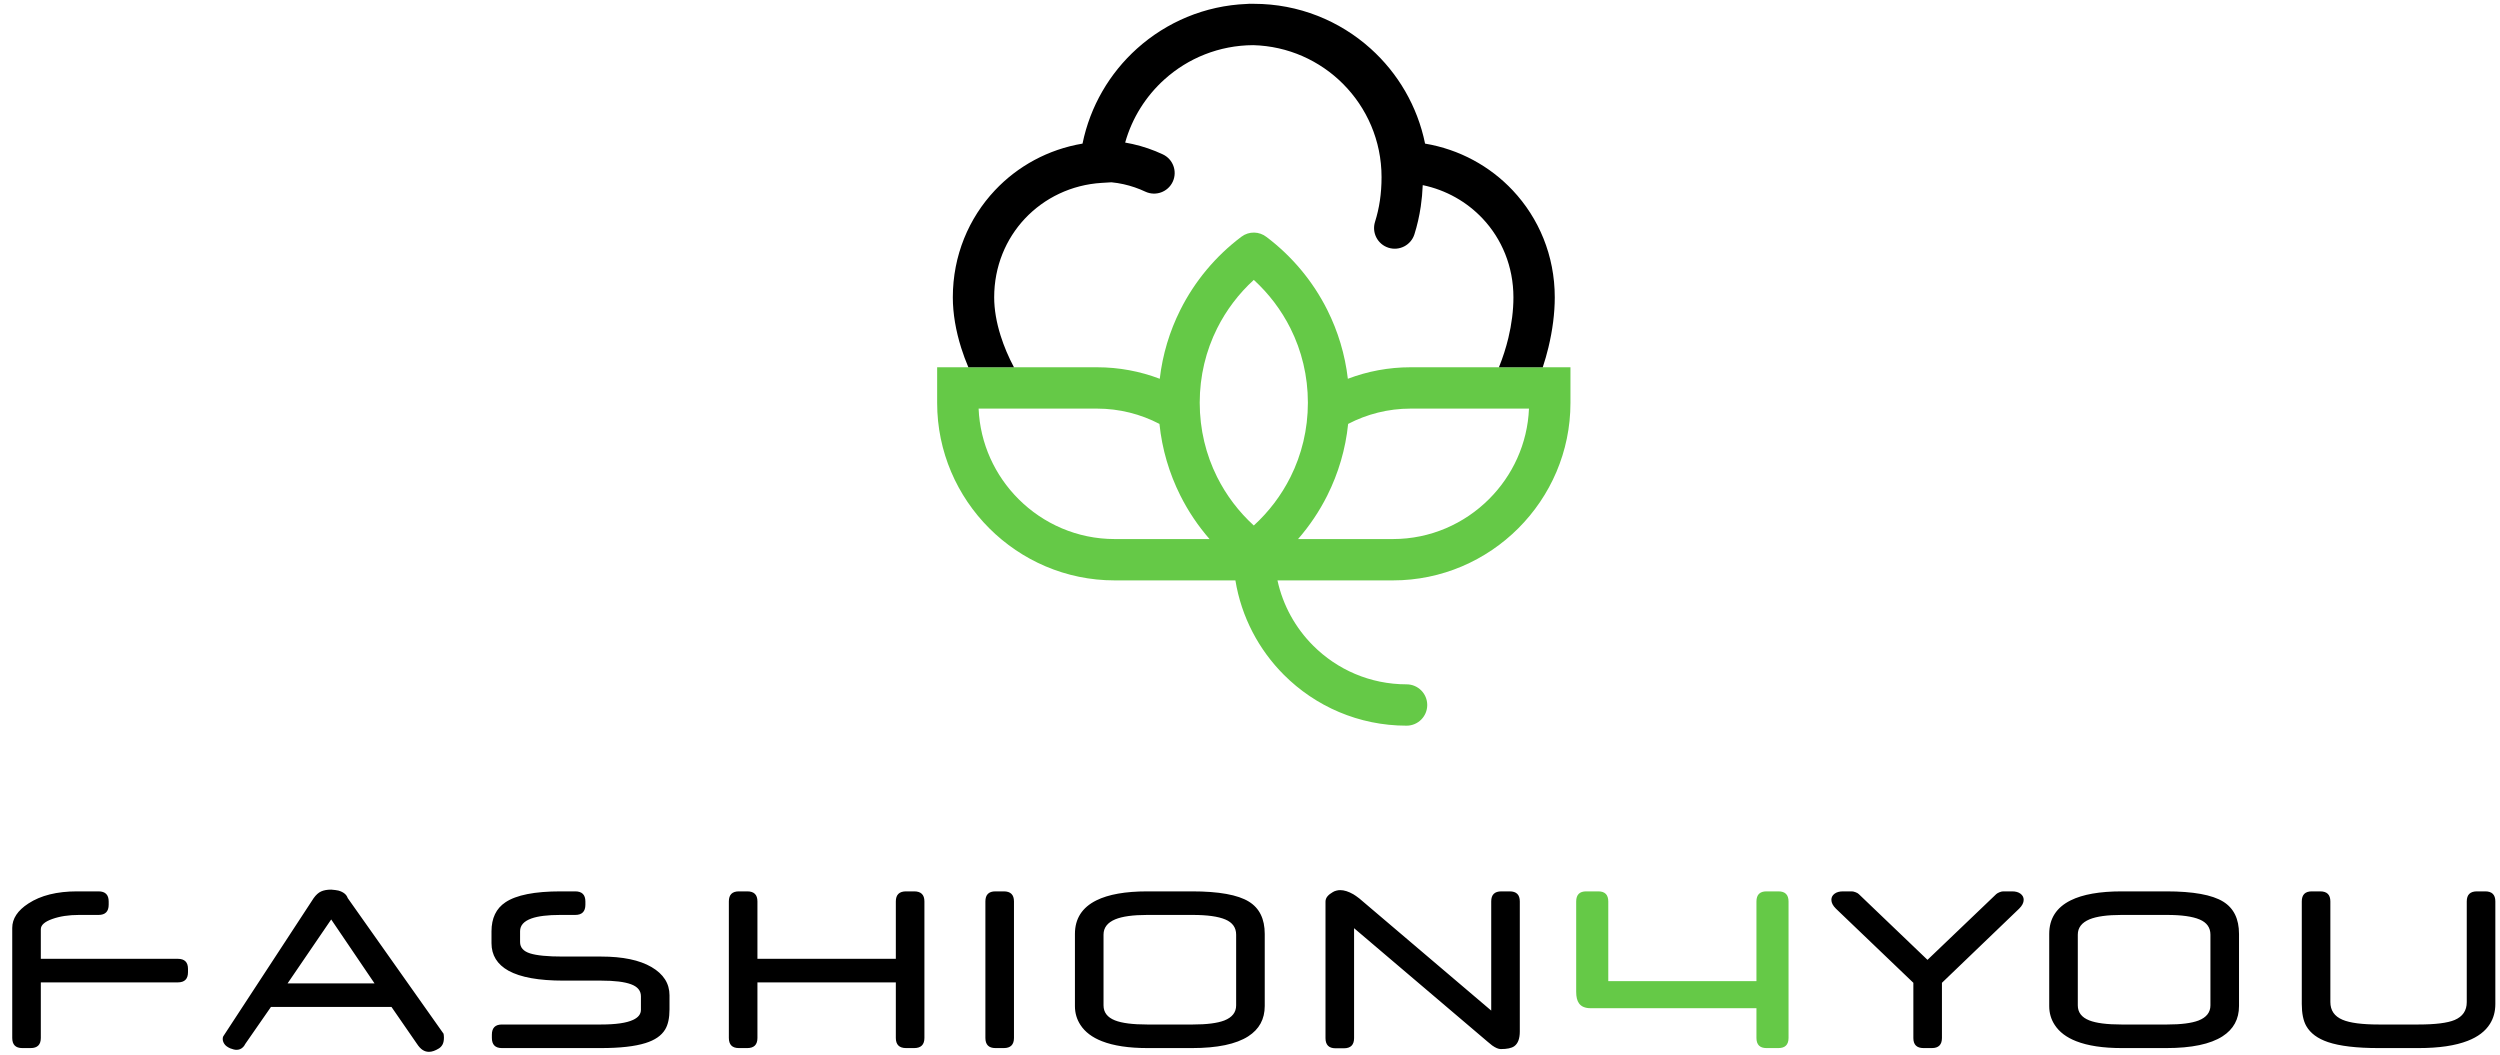
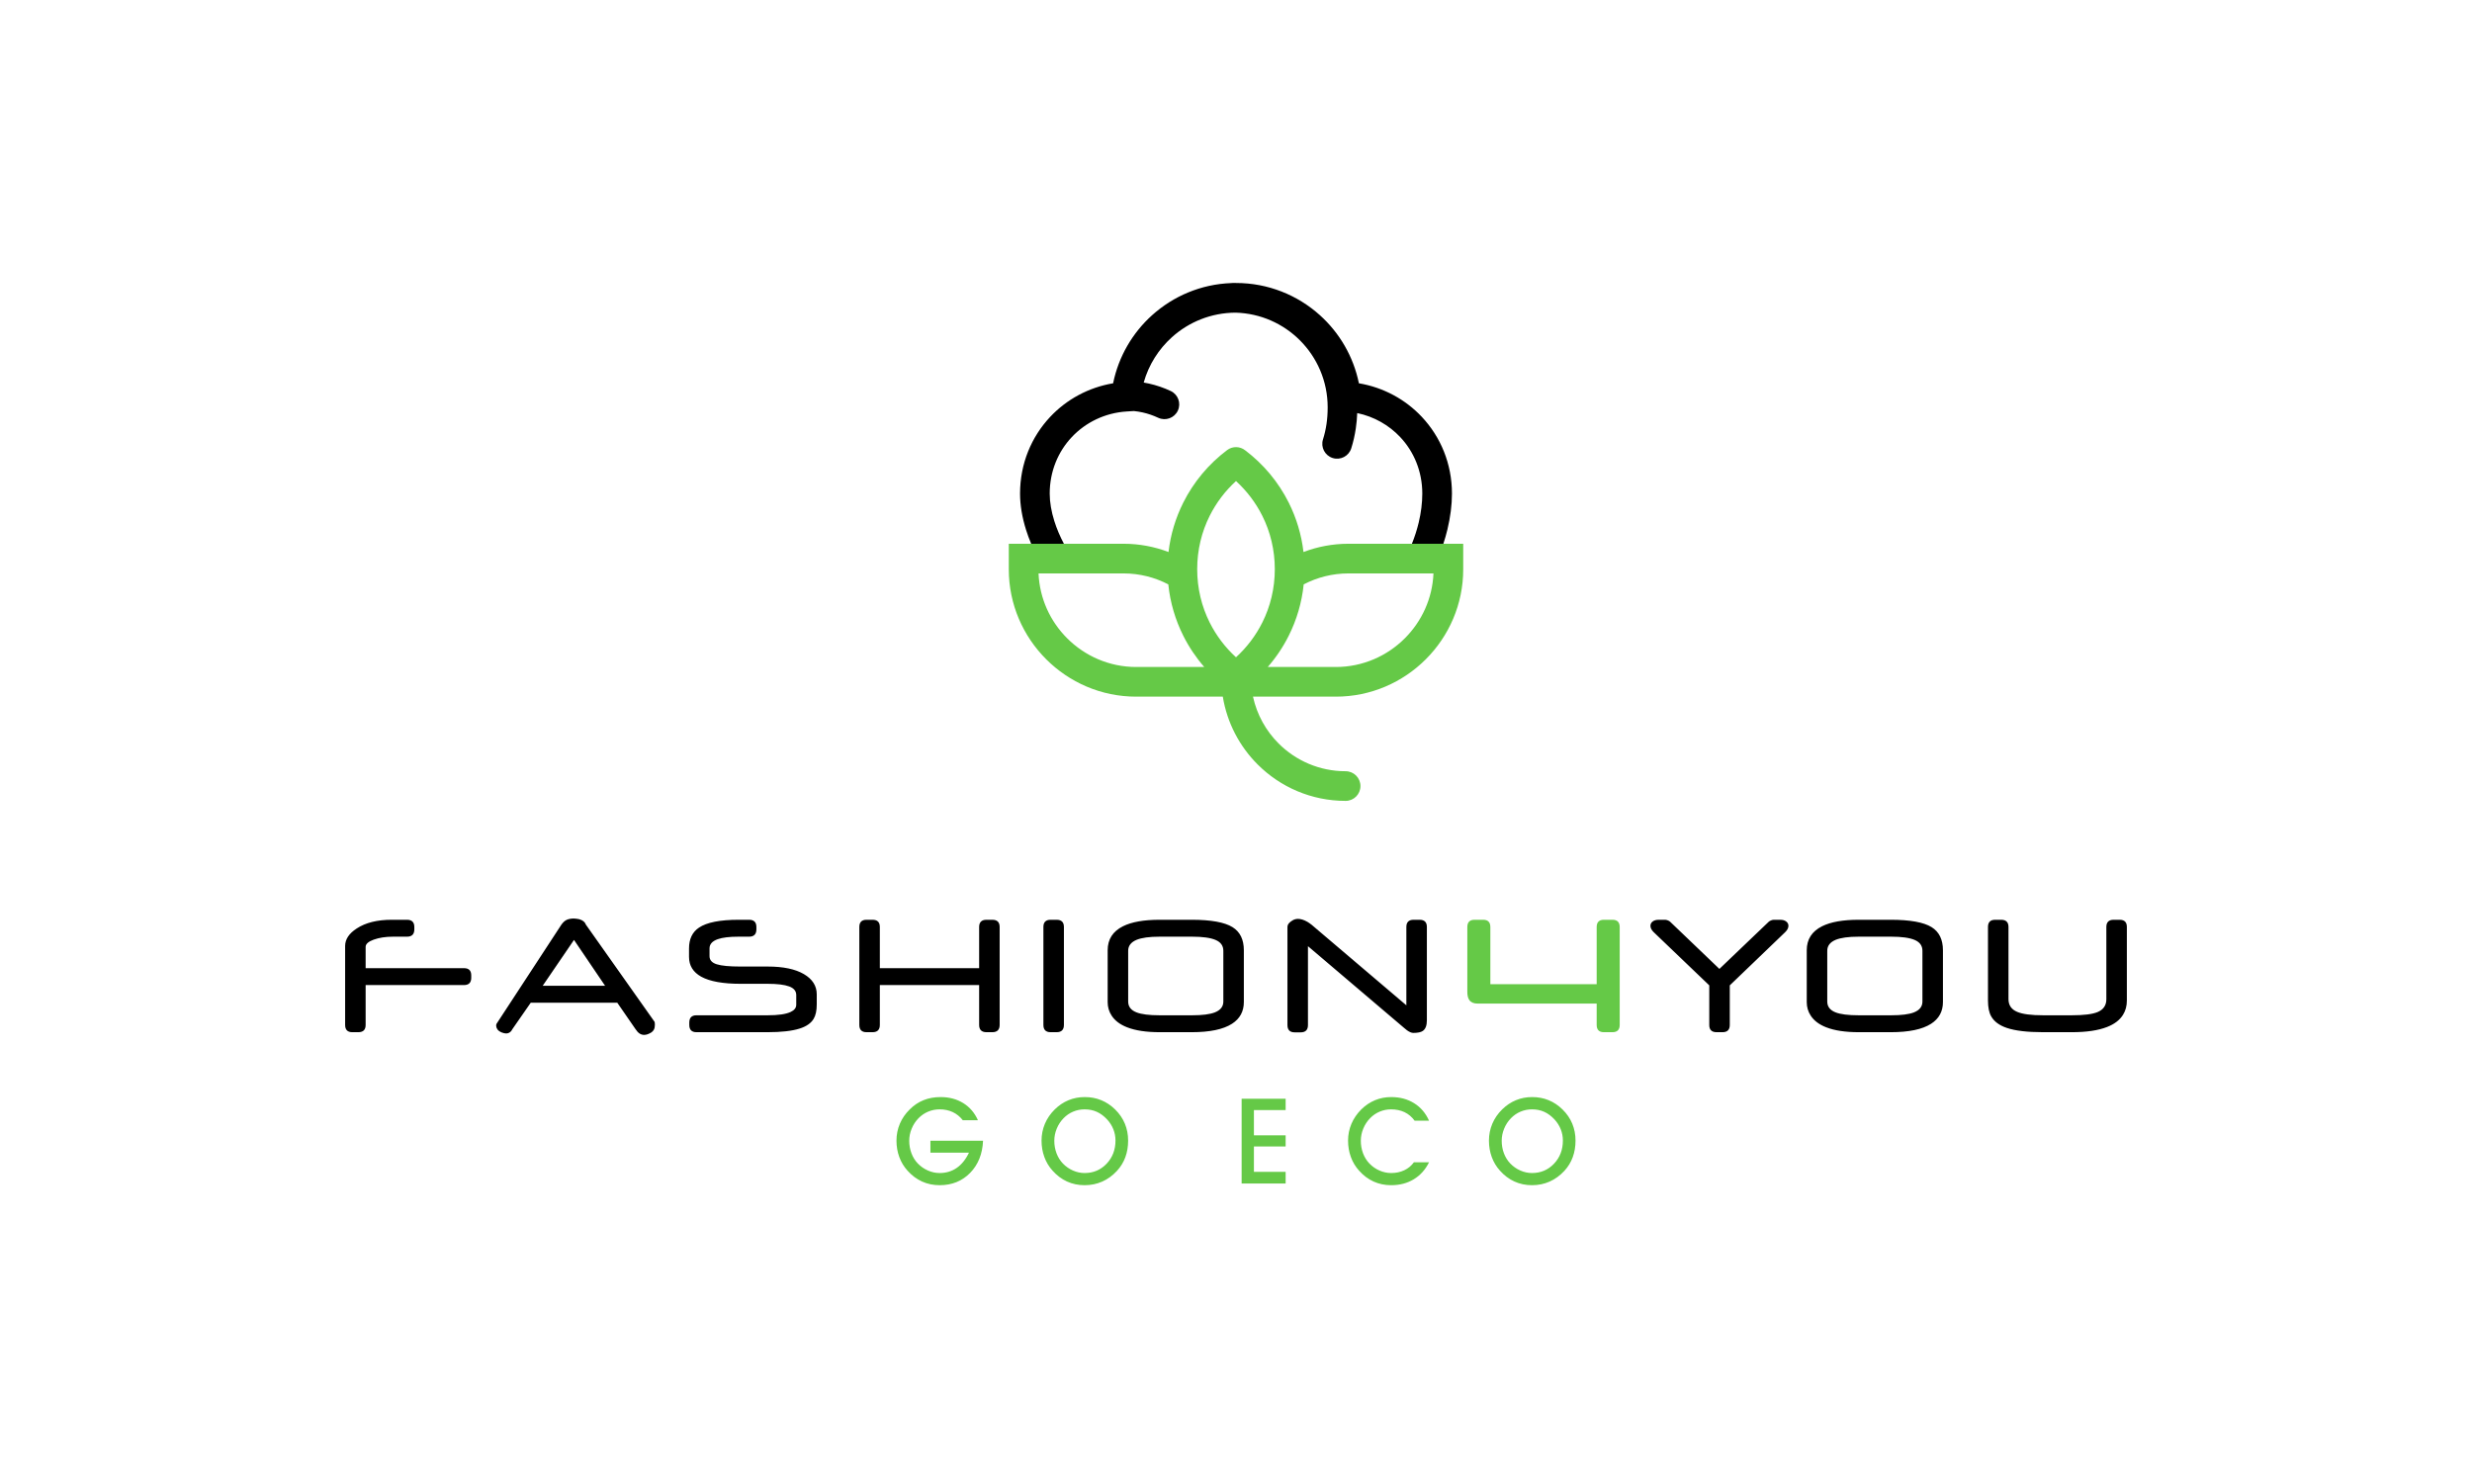
- <svg xmlns="http://www.w3.org/2000/svg" width="192" height="81" viewBox="0 0 192 81" fill="none">
-   <path d="M94.879 44.574H94.704H85.603C81.853 44.574 78.445 43.041 75.975 40.571C73.506 38.102 71.973 34.693 71.973 30.944V28.206H84.249C85.944 28.206 87.569 28.519 89.069 29.09C89.286 27.218 89.83 25.438 90.644 23.811C91.756 21.587 93.372 19.659 95.343 18.179C95.929 17.739 96.721 17.768 97.27 18.202C99.227 19.679 100.833 21.598 101.94 23.811C102.753 25.438 103.298 27.218 103.515 29.09C105.015 28.519 106.639 28.206 108.334 28.206H120.611V30.944C120.611 34.693 119.078 38.102 116.608 40.571C114.139 43.041 110.731 44.574 106.981 44.574H98.11C98.53 46.507 99.501 48.236 100.851 49.585C102.686 51.421 105.223 52.557 108.025 52.557C108.901 52.557 109.612 53.267 109.612 54.144C109.612 55.021 108.901 55.732 108.025 55.732C104.346 55.732 101.016 54.241 98.606 51.83C96.678 49.902 95.338 47.386 94.879 44.574V44.574ZM89.046 32.556C87.607 31.806 85.975 31.381 84.249 31.381H75.157C75.27 34.082 76.421 36.527 78.22 38.326C80.116 40.222 82.729 41.399 85.603 41.399H92.893C92.009 40.385 91.251 39.259 90.644 38.044C89.8 36.356 89.246 34.505 89.046 32.556ZM99.691 41.399H106.981C109.854 41.399 112.468 40.222 114.363 38.326C116.162 36.527 117.314 34.082 117.426 31.381H108.334C106.608 31.381 104.977 31.806 103.537 32.556C103.338 34.505 102.783 36.356 101.94 38.044C101.332 39.259 100.574 40.385 99.691 41.399V41.399ZM99.112 25.225C98.406 23.813 97.446 22.55 96.292 21.496C95.137 22.55 94.177 23.813 93.472 25.225C92.618 26.931 92.138 28.868 92.138 30.927C92.138 32.987 92.618 34.924 93.471 36.63C94.177 38.042 95.137 39.305 96.292 40.359C97.446 39.305 98.406 38.042 99.112 36.63C99.965 34.923 100.446 32.987 100.446 30.927C100.446 28.868 99.965 26.931 99.112 25.225Z" fill="#65C947" />
-   <path d="M14.438 74.664C14.438 75.187 14.178 75.447 13.658 75.447H3.135V79.715C3.135 80.232 2.875 80.492 2.355 80.492H1.71C1.196 80.492 0.94 80.232 0.94 79.712V71.265C0.94 70.55 1.354 69.924 2.182 69.388C3.125 68.769 4.374 68.457 5.92 68.457H7.567C8.087 68.457 8.347 68.717 8.347 69.234V69.481C8.347 70.004 8.087 70.267 7.567 70.267H6.071C5.272 70.267 4.585 70.373 4.005 70.582C3.424 70.79 3.135 71.05 3.135 71.362V73.637H13.658C14.178 73.637 14.438 73.894 14.438 74.41V74.664V74.664ZM34.066 79.391C34.072 79.42 34.078 79.468 34.085 79.532C34.091 79.596 34.094 79.644 34.094 79.683C34.094 79.904 34.059 80.078 33.992 80.209C33.924 80.338 33.831 80.44 33.712 80.517C33.43 80.691 33.177 80.781 32.946 80.781C32.769 80.781 32.608 80.733 32.458 80.636C32.31 80.54 32.163 80.383 32.018 80.161L30.067 77.334H20.808L18.841 80.168C18.777 80.29 18.719 80.376 18.661 80.424C18.527 80.559 18.36 80.627 18.164 80.627C18.036 80.627 17.875 80.588 17.686 80.514C17.468 80.418 17.317 80.306 17.233 80.177C17.147 80.049 17.105 79.921 17.105 79.795C17.105 79.75 17.108 79.715 17.115 79.683C17.121 79.651 17.131 79.622 17.143 79.596L24.091 68.974C24.268 68.727 24.457 68.557 24.659 68.464C24.865 68.371 25.122 68.323 25.436 68.323C25.68 68.342 25.866 68.368 25.991 68.396C26.373 68.505 26.611 68.695 26.704 68.971L34.066 79.391V79.391ZM28.764 75.524L25.436 70.614L22.086 75.524H28.764ZM51.418 77.517C51.418 78.181 51.306 78.698 51.081 79.067C50.799 79.535 50.298 79.882 49.576 80.107C48.761 80.363 47.618 80.492 46.149 80.492H38.546C38.033 80.492 37.776 80.232 37.776 79.709V79.465C37.776 78.942 38.033 78.682 38.546 78.682H46.149C47.298 78.682 48.119 78.563 48.623 78.326C49.024 78.139 49.223 77.883 49.223 77.552V76.516C49.223 76.086 48.97 75.778 48.462 75.591C47.956 75.405 47.192 75.312 46.178 75.312H43.273C41.38 75.312 39.974 75.059 39.053 74.552C38.184 74.067 37.747 73.361 37.747 72.433V71.532C37.747 70.518 38.103 69.77 38.819 69.295C39.653 68.737 41.065 68.457 43.058 68.457H44.178C44.698 68.457 44.958 68.717 44.958 69.234V69.481C44.958 70.004 44.698 70.267 44.178 70.267H43.029C42.063 70.267 41.325 70.357 40.818 70.537C40.234 70.746 39.942 71.07 39.942 71.519V72.35C39.942 72.77 40.199 73.059 40.709 73.22C41.219 73.383 42.06 73.464 43.232 73.464H46.174C47.827 73.464 49.114 73.733 50.035 74.269C50.956 74.808 51.418 75.53 51.418 76.439V77.517ZM70.995 79.712C70.995 80.232 70.732 80.492 70.209 80.492H69.586C69.063 80.492 68.8 80.232 68.8 79.715V75.447H58.171V79.715C58.171 80.232 57.911 80.492 57.391 80.492H56.746C56.233 80.492 55.976 80.232 55.976 79.712V69.228C55.976 68.714 56.233 68.457 56.746 68.457H57.391C57.911 68.457 58.171 68.714 58.171 69.228V73.637H68.8V69.228C68.8 68.714 69.063 68.457 69.586 68.457H70.209C70.732 68.457 70.995 68.714 70.995 69.228V79.712ZM77.873 79.712C77.873 80.232 77.613 80.492 77.093 80.492H76.448C75.934 80.492 75.678 80.232 75.678 79.712V69.228C75.678 68.714 75.934 68.457 76.448 68.457H77.093C77.613 68.457 77.873 68.714 77.873 69.228V79.712ZM97.132 77.263C97.132 78.271 96.708 79.048 95.864 79.59C94.93 80.19 93.492 80.492 91.548 80.492H88.13C86.689 80.492 85.521 80.315 84.632 79.966C83.881 79.673 83.329 79.256 82.979 78.717C82.697 78.287 82.555 77.802 82.555 77.273V71.724C82.555 70.553 83.104 69.696 84.199 69.15C85.126 68.688 86.432 68.457 88.12 68.457H91.548C93.611 68.457 95.068 68.721 95.918 69.247C96.727 69.747 97.132 70.572 97.132 71.724V77.263V77.263ZM94.936 77.212V71.782C94.936 71.24 94.66 70.851 94.109 70.617C93.557 70.383 92.719 70.267 91.599 70.267H88.107C87.016 70.267 86.198 70.38 85.652 70.604C85.052 70.855 84.751 71.246 84.751 71.782V77.212C84.751 77.748 85.043 78.133 85.627 78.364C86.159 78.576 86.987 78.682 88.107 78.682H91.605C92.687 78.682 93.492 78.579 94.025 78.374C94.632 78.136 94.936 77.748 94.936 77.212V77.212ZM116.721 79.215C116.721 79.773 116.577 80.152 116.288 80.354C116.082 80.498 115.739 80.569 115.264 80.569C115.081 80.569 114.86 80.476 114.597 80.29C114.513 80.229 114.401 80.135 114.256 80.01L103.993 71.285V79.728C103.993 80.248 103.733 80.508 103.214 80.508H102.569C102.055 80.508 101.798 80.248 101.798 79.728V69.677V69.244C101.798 69.096 101.85 68.961 101.949 68.839C102.049 68.721 102.187 68.611 102.363 68.512C102.443 68.46 102.536 68.425 102.636 68.4C102.735 68.374 102.835 68.361 102.928 68.361C103.23 68.361 103.563 68.467 103.936 68.679C104.054 68.749 104.208 68.855 104.395 69L114.526 77.613V69.224C114.526 68.711 114.786 68.457 115.306 68.457H115.941C116.461 68.457 116.721 68.714 116.721 69.228V79.215V79.215ZM155.072 69.783L149.141 75.479V79.715C149.141 80.232 148.885 80.492 148.368 80.492H147.729C147.206 80.492 146.946 80.235 146.946 79.725V75.479L140.997 69.783C140.766 69.555 140.65 69.33 140.65 69.106C140.65 68.916 140.73 68.762 140.891 68.64C141.051 68.518 141.269 68.457 141.545 68.457H142.222C142.296 68.457 142.393 68.48 142.505 68.522C142.617 68.563 142.701 68.611 142.758 68.669L148.031 73.717L153.31 68.669C153.362 68.621 153.442 68.573 153.557 68.525C153.67 68.48 153.766 68.457 153.846 68.457H154.533C154.802 68.457 155.018 68.518 155.178 68.64C155.338 68.762 155.419 68.916 155.419 69.106C155.419 69.33 155.303 69.555 155.072 69.783ZM171.956 77.263C171.956 78.271 171.533 79.048 170.689 79.59C169.755 80.19 168.317 80.492 166.372 80.492H162.954C161.513 80.492 160.345 80.315 159.456 79.966C158.705 79.673 158.153 79.256 157.804 78.717C157.521 78.287 157.38 77.802 157.38 77.273V71.724C157.38 70.553 157.929 69.696 159.023 69.15C159.951 68.688 161.257 68.457 162.945 68.457H166.372C168.436 68.457 169.893 68.721 170.743 69.247C171.552 69.747 171.956 70.572 171.956 71.724V77.263V77.263ZM169.761 77.212V71.782C169.761 71.24 169.485 70.851 168.933 70.617C168.381 70.383 167.544 70.267 166.424 70.267H162.932C161.841 70.267 161.022 70.38 160.477 70.604C159.877 70.855 159.575 71.246 159.575 71.782V77.212C159.575 77.748 159.867 78.133 160.451 78.364C160.984 78.576 161.812 78.682 162.932 78.682H166.43C167.511 78.682 168.317 78.579 168.85 78.374C169.456 78.136 169.761 77.748 169.761 77.212V77.212ZM191.642 77.103C191.642 77.684 191.504 78.194 191.228 78.634C190.878 79.195 190.307 79.632 189.517 79.937C188.571 80.306 187.316 80.492 185.756 80.492H182.672C180.987 80.492 179.691 80.338 178.789 80.033C177.993 79.763 177.438 79.353 177.124 78.8C176.893 78.396 176.777 77.828 176.777 77.103V69.228C176.777 68.714 177.034 68.457 177.547 68.457H178.192C178.712 68.457 178.972 68.714 178.972 69.228V76.955C178.972 77.6 179.283 78.053 179.903 78.316C180.474 78.56 181.405 78.682 182.695 78.682H185.724C187.034 78.682 187.964 78.566 188.516 78.335C189.136 78.072 189.447 77.616 189.447 76.965V69.228C189.447 68.714 189.707 68.457 190.23 68.457H190.868C191.385 68.457 191.642 68.714 191.642 69.228V77.103V77.103Z" fill="black" />
-   <path d="M137.36 79.712C137.36 80.232 137.1 80.492 136.583 80.492H135.662C135.152 80.492 134.895 80.232 134.895 79.712V77.43H122.161C121.741 77.43 121.442 77.305 121.266 77.055C121.121 76.856 121.051 76.561 121.051 76.172V69.237C121.051 68.717 121.308 68.457 121.818 68.457H122.749C123.259 68.457 123.516 68.717 123.516 69.237V75.351H134.895V69.237C134.895 68.717 135.152 68.457 135.662 68.457H136.583C137.1 68.457 137.36 68.717 137.36 69.237V79.712Z" fill="#65C947" />
-   <path d="M89.303 11.855C90.094 12.225 90.436 13.166 90.066 13.958C89.696 14.749 88.755 15.09 87.964 14.72C87.433 14.47 86.871 14.277 86.288 14.147C85.991 14.081 85.681 14.031 85.361 14L84.61 14.045C82.284 14.187 80.204 15.205 78.712 16.791C77.249 18.349 76.353 20.462 76.353 22.836C76.353 23.765 76.528 24.766 76.847 25.779C77.105 26.598 77.452 27.417 77.872 28.206H74.37C74.161 27.713 73.977 27.216 73.821 26.721C73.406 25.404 73.177 24.083 73.177 22.836C73.177 19.624 74.403 16.751 76.406 14.621C78.156 12.759 80.501 11.472 83.138 11.029C83.724 8.156 85.223 5.618 87.319 3.734C89.575 1.706 92.52 0.43 95.757 0.303C95.826 0.294 95.897 0.289 95.969 0.289C96.071 0.289 96.173 0.29 96.275 0.293L96.292 0.293C99.739 0.293 102.885 1.594 105.265 3.734C107.36 5.618 108.86 8.155 109.445 11.029C112.083 11.472 114.427 12.759 116.178 14.621C118.18 16.751 119.406 19.624 119.406 22.836C119.406 24.05 119.238 25.358 118.92 26.679C118.797 27.189 118.652 27.7 118.484 28.206H115.118C115.418 27.466 115.662 26.705 115.844 25.947C116.097 24.896 116.231 23.837 116.231 22.836C116.231 20.462 115.335 18.348 113.871 16.791C112.662 15.506 111.066 14.593 109.266 14.218C109.244 14.778 109.193 15.324 109.115 15.855C109.004 16.61 108.84 17.322 108.628 17.992C108.364 18.827 107.473 19.291 106.637 19.027C105.802 18.764 105.338 17.872 105.602 17.037C105.766 16.517 105.893 15.97 105.977 15.396C106.06 14.836 106.103 14.237 106.103 13.598C106.103 10.8 104.969 8.266 103.135 6.432C101.362 4.659 98.934 3.54 96.245 3.468C93.627 3.48 91.243 4.469 89.44 6.09C88.011 7.374 86.945 9.051 86.413 10.949C86.6 10.981 86.786 11.017 86.971 11.059C87.787 11.24 88.568 11.51 89.303 11.855V11.855Z" fill="black" />
+ <svg xmlns="http://www.w3.org/2000/svg" xml:space="preserve" width="264.583mm" height="158.75mm" version="1.1" style="shape-rendering:geometricPrecision; text-rendering:geometricPrecision; image-rendering:optimizeQuality; fill-rule:evenodd; clip-rule:evenodd" viewBox="0 0 26458.32 15874.98">
+   <defs>
+     <style type="text/css">
+    
+     .fil0 {fill:#65C947;fill-rule:nonzero}
+     .fil2 {fill:#65C947;fill-rule:nonzero}
+     .fil1 {fill:black;fill-rule:nonzero}
+    
+   </style>
+   </defs>
+   <g id="Warstwa_x0020_1">
+     <path class="fil0" d="M13087.92 7457.35l-17.48 0 -910.15 0c-374.99,0 -715.78,-153.3 -962.74,-400.26 -246.96,-246.95 -400.26,-587.76 -400.26,-962.74l0 -273.75 1227.65 0c169.47,0 331.96,31.32 481.96,88.44 21.7,-187.28 76.14,-365.24 157.5,-527.96 111.19,-222.41 272.85,-415.17 469.91,-563.19 58.61,-43.95 137.81,-41.06 192.74,2.27 195.7,147.72 356.3,339.63 466.92,560.91 81.36,162.73 135.8,340.68 157.51,527.97 150,-57.12 312.48,-88.44 481.95,-88.44l1227.66 0 0 273.75c0,374.98 -153.3,715.79 -400.26,962.74 -246.96,246.96 -587.75,400.26 -962.74,400.26l-887.06 0c41.98,193.38 139.09,366.2 274.04,501.16 183.58,183.58 437.23,297.14 717.41,297.14 87.67,0 158.75,71.08 158.75,158.75 0,87.67 -71.08,158.75 -158.75,158.75 -367.82,0 -700.83,-149.1 -941.89,-390.16 -192.79,-192.8 -326.75,-444.43 -372.67,-725.64zm-583.31 -1201.8c-143.91,-74.98 -307.09,-117.45 -479.67,-117.45l-909.22 0c11.28,270.07 126.42,514.63 306.31,694.51 189.56,189.56 450.92,307.24 738.26,307.24l729.04 0c-88.39,-101.32 -164.2,-213.96 -224.94,-335.45 -84.37,-168.76 -139.8,-353.9 -159.78,-548.85zm1064.45 884.3l729.03 0c287.34,0 548.7,-117.68 738.26,-307.24 179.89,-179.88 295.03,-424.44 306.31,-694.51l-909.23 0c-172.58,0 -335.76,42.47 -479.67,117.45 -19.98,194.95 -75.41,380.09 -159.79,548.86 -60.73,121.48 -136.52,234.11 -224.91,335.44zm-57.85 -1617.4c-70.57,-141.16 -166.59,-267.46 -282.03,-372.9 -115.43,105.44 -211.45,231.75 -282.02,372.91 -85.34,170.68 -133.36,364.32 -133.36,570.28 0,205.98 48.02,399.61 133.35,570.28 70.58,141.17 166.59,267.47 282.03,372.91 115.44,-105.44 211.46,-231.74 282.03,-372.9 85.34,-170.69 133.36,-364.32 133.36,-570.29 0,-205.97 -48.02,-399.6 -133.36,-570.29z" />
+     <g id="_2161026906992">
+       <path class="fil1" d="M5043.76 10466.39c0,52.31 -25.99,78.3 -77.98,78.3l-1052.29 0 0 426.82c0,51.67 -26,77.67 -77.99,77.67l-64.5 0c-51.35,0 -77.02,-26 -77.02,-77.99l0 -844.65c0,-71.57 41.4,-134.15 124.19,-187.74 94.35,-61.94 219.19,-93.07 373.87,-93.07l164.64 0c51.98,0 77.98,26 77.98,77.67l0 24.71c0,52.31 -26,78.62 -77.98,78.62l-149.55 0c-79.91,0 -148.59,10.59 -206.67,31.45 -58.09,20.86 -86.97,46.85 -86.97,77.98l0 227.53 1052.29 0c51.99,0 77.98,25.68 77.98,77.35l0 25.35zm1962.8 472.71c0.64,2.89 1.28,7.7 1.93,14.12 0.64,6.42 0.96,11.23 0.96,15.09 0,22.14 -3.53,39.47 -10.27,52.63 -6.74,12.83 -16.05,23.1 -27.92,30.8 -28.24,17.33 -53.59,26.32 -76.7,26.32 -17.65,0 -33.7,-4.81 -48.78,-14.44 -14.76,-9.63 -29.52,-25.35 -43.96,-47.5l-195.12 -282.73 -925.85 0 -196.73 283.37c-6.41,12.2 -12.19,20.86 -17.97,25.68 -13.48,13.48 -30.16,20.22 -49.74,20.22 -12.84,0 -28.88,-3.86 -47.82,-11.24 -21.82,-9.62 -36.9,-20.86 -45.25,-33.69 -8.66,-12.84 -12.83,-25.68 -12.83,-38.19 0,-4.5 0.32,-8.03 0.96,-11.23 0.64,-3.21 1.61,-6.1 2.89,-8.67l694.79 -1062.24c17.65,-24.71 36.58,-41.72 56.8,-51.03 20.54,-9.3 46.21,-14.12 77.66,-14.12 24.39,1.93 43,4.5 55.52,7.39 38.19,10.91 61.94,29.84 71.24,57.44l736.19 1042.02zm-530.16 -386.71l-332.79 -491 -335.04 491 667.83 0zm2265.43 199.3c0,66.43 -11.23,118.09 -33.7,155 -28.24,46.85 -78.3,81.51 -150.51,103.98 -81.51,25.67 -195.76,38.51 -342.74,38.51l-760.26 0c-51.34,0 -77.02,-26 -77.02,-78.31l0 -24.39c0,-52.31 25.68,-78.3 77.02,-78.3l760.26 0c114.89,0 197.04,-11.88 247.43,-35.62 40.11,-18.62 60.01,-44.29 60.01,-77.34l0 -103.66c0,-43 -25.35,-73.81 -76.06,-92.43 -50.7,-18.61 -127.08,-27.92 -228.49,-27.92l-290.43 0c-189.34,0 -329.91,-25.35 -422.01,-76.05 -86.97,-48.46 -130.61,-119.06 -130.61,-211.81l0 -90.18c0,-101.41 35.62,-176.18 107.18,-223.68 83.44,-55.84 224.65,-83.76 423.94,-83.76l112 0c51.99,0 77.98,26 77.98,77.67l0 24.71c0,52.31 -25.99,78.62 -77.98,78.62l-114.89 0c-96.6,0 -170.41,8.99 -221.12,26.96 -58.4,20.86 -87.61,53.27 -87.61,98.2l0 83.12c0,42.04 25.68,70.92 76.7,86.97 51.03,16.36 135.11,24.39 252.25,24.39l294.28 0c165.27,0 293.96,26.95 386.06,80.55 92.11,53.91 138.32,126.12 138.32,216.94l0 107.83zm1957.66 219.5c0,51.99 -26.32,77.99 -78.63,77.99l-62.26 0c-52.31,0 -78.62,-26 -78.62,-77.67l0 -426.82 -1062.88 0 0 426.82c0,51.67 -26,77.67 -77.99,77.67l-64.5 0c-51.35,0 -77.02,-26 -77.02,-77.99l0 -1048.44c0,-51.34 25.67,-77.02 77.02,-77.02l64.5 0c51.99,0 77.99,25.68 77.99,77.02l0 440.94 1062.88 0 0 -440.94c0,-51.34 26.31,-77.02 78.62,-77.02l62.26 0c52.31,0 78.63,25.68 78.63,77.02l0 1048.44zm687.79 0c0,51.99 -26,77.99 -77.99,77.99l-64.5 0c-51.35,0 -77.02,-26 -77.02,-77.99l0 -1048.44c0,-51.34 25.67,-77.02 77.02,-77.02l64.5 0c51.99,0 77.99,25.68 77.99,77.02l0 1048.44zm1925.89 -244.86c0,100.77 -42.36,178.43 -126.76,232.67 -93.39,60.01 -237.16,90.18 -431.64,90.18l-341.78 0c-144.09,0 -260.9,-17.65 -349.8,-52.63 -75.09,-29.21 -130.29,-70.93 -165.27,-124.84 -28.24,-43 -42.36,-91.46 -42.36,-144.41l0 -554.87c0,-117.14 54.88,-202.82 164.31,-257.38 92.74,-46.21 223.36,-69.32 392.16,-69.32l342.74 0c206.35,0 352.05,26.32 437.09,78.95 80.87,50.06 121.31,132.54 121.31,247.75l0 553.9zm-219.51 -5.13l0 -543c0,-54.23 -27.6,-93.06 -82.79,-116.49 -55.2,-23.43 -138.96,-34.98 -250.96,-34.98l-349.16 0c-109.11,0 -190.95,11.23 -245.5,33.7 -60.02,25.03 -90.18,64.18 -90.18,117.77l0 543c0,53.59 29.2,92.1 87.61,115.21 53.27,21.18 136.07,31.77 248.07,31.77l349.8 0c108.15,0 188.7,-10.27 241.97,-30.81 60.65,-23.75 91.14,-62.58 91.14,-116.17zm2178.46 200.25c0,55.84 -14.44,93.71 -43.32,113.93 -20.54,14.44 -54.88,21.5 -102.38,21.5 -18.29,0 -40.43,-9.31 -66.75,-27.92 -8.34,-6.1 -19.57,-15.41 -34.02,-27.92l-1026.29 -872.58 0 844.34c0,51.99 -26,77.98 -77.99,77.98l-64.5 0c-51.35,0 -77.02,-25.99 -77.02,-77.98l0 -1005.12 0 -43.32c0,-14.76 5.13,-28.24 15.08,-40.44 9.95,-11.87 23.75,-22.78 41.4,-32.73 8.02,-5.14 17.33,-8.67 27.28,-11.23 9.95,-2.57 19.9,-3.85 29.2,-3.85 30.17,0 63.54,10.59 100.77,31.77 11.87,7.06 27.28,17.65 45.89,32.09l1013.14 861.34 0 -838.88c0,-51.34 26,-76.7 77.98,-76.7l63.55 0c51.99,0 77.98,25.68 77.98,77.02l0 998.7zm3835.1 -943.18l-593.06 569.63 0 423.61c0,51.67 -25.67,77.67 -77.34,77.67l-63.86 0c-52.31,0 -78.3,-25.68 -78.3,-76.7l0 -424.58 -594.99 -569.63c-23.1,-22.78 -34.66,-45.25 -34.66,-67.71 0,-18.94 8.03,-34.34 24.07,-46.53 16.05,-12.2 37.87,-18.3 65.47,-18.3l67.71 0c7.39,0 17.01,2.25 28.24,6.42 11.24,4.17 19.58,8.99 25.36,14.76l527.27 504.81 527.91 -504.81c5.13,-4.81 13.15,-9.62 24.71,-14.44 11.23,-4.49 20.86,-6.74 28.88,-6.74l68.68 0c26.95,0 48.46,6.1 64.5,18.3 16.05,12.19 24.07,27.59 24.07,46.53 0,22.46 -11.55,44.93 -34.66,67.71zm1688.41 748.06c0,100.77 -42.36,178.43 -126.76,232.67 -93.39,60.01 -237.16,90.18 -431.64,90.18l-341.78 0c-144.09,0 -260.9,-17.65 -349.8,-52.63 -75.09,-29.21 -130.29,-70.93 -165.27,-124.84 -28.24,-43 -42.36,-91.46 -42.36,-144.41l0 -554.87c0,-117.14 54.88,-202.82 164.31,-257.38 92.74,-46.21 223.36,-69.32 392.16,-69.32l342.74 0c206.35,0 352.05,26.32 437.09,78.95 80.87,50.06 121.31,132.54 121.31,247.75l0 553.9zm-219.51 -5.13l0 -543c0,-54.23 -27.6,-93.06 -82.79,-116.49 -55.2,-23.43 -138.96,-34.98 -250.96,-34.98l-349.16 0c-109.11,0 -190.95,11.23 -245.5,33.7 -60.02,25.03 -90.18,64.18 -90.18,117.77l0 543c0,53.59 29.2,92.1 87.61,115.21 53.27,21.18 136.07,31.77 248.07,31.77l349.8 0c108.15,0 188.7,-10.27 241.97,-30.81 60.65,-23.75 91.14,-62.58 91.14,-116.17zm2188.09 -10.91c0,58.08 -13.8,109.11 -41.4,153.07 -34.98,56.17 -92.11,99.81 -171.05,130.3 -94.67,36.9 -220.15,55.52 -376.12,55.52l-308.4 0c-168.48,0 -298.13,-15.41 -388.31,-45.89 -79.59,-26.96 -135.11,-68.04 -166.56,-123.24 -23.1,-40.43 -34.66,-97.24 -34.66,-169.76l0 -787.54c0,-51.34 25.68,-77.02 77.02,-77.02l64.51 0c51.99,0 77.98,25.68 77.98,77.02l0 772.77c0,64.51 31.13,109.76 93.07,136.07 57.12,24.39 150.19,36.59 279.2,36.59l302.94 0c130.94,0 224,-11.55 279.2,-34.66 61.94,-26.32 93.07,-71.89 93.07,-137.03l0 -773.74c0,-51.34 25.99,-77.02 78.3,-77.02l63.87 0c51.66,0 77.34,25.68 77.34,77.02l0 787.54z" />
+       <path class="fil2" d="M17336.01 10971.19c0,51.99 -26,77.99 -77.67,77.99l-92.1 0c-51.02,0 -76.7,-26 -76.7,-77.99l0 -228.17 -1273.4 0c-42.04,0 -71.89,-12.52 -89.54,-37.55 -14.44,-19.89 -21.5,-49.42 -21.5,-88.25l0 -693.5c0,-51.99 25.67,-77.99 76.7,-77.99l93.07 0c51.02,0 76.7,26 76.7,77.99l0 611.35 1137.97 0 0 -611.35c0,-51.99 25.68,-77.99 76.7,-77.99l92.1 0c51.67,0 77.67,26 77.67,77.99l0 1047.47z" />
+     </g>
+     <path class="fil2" d="M9958.49 12210.86l563.36 0c-6.17,141.69 -52.34,256.36 -138.08,344.23 -85.73,87.86 -194.66,131.9 -326.14,131.9 -68.51,0 -131.48,-13.19 -189.13,-39.36 -57.66,-26.17 -109.36,-64.89 -155.31,-116.37 -38.72,-42.76 -68.08,-91.48 -88.08,-146.16 -20,-54.68 -30,-112.97 -30,-175.3 0,-63.62 12.13,-123.82 36.17,-180.84 24.26,-56.8 59.57,-108.08 106.38,-153.82 44.03,-44.04 93.39,-77.01 148.07,-98.71 54.68,-21.92 115.31,-32.77 181.9,-32.77 92.12,0 172.75,21.49 242.11,64.47 69.35,42.97 121.9,104.03 157.22,183.17l-162.12 0c-29.99,-38.5 -65.95,-67.44 -107.65,-87.01 -41.91,-19.36 -88.5,-29.15 -139.77,-29.15 -42.98,0 -84.04,8.09 -122.76,24.26 -38.93,16.17 -73.4,39.78 -103.39,70.42 -31.28,31.91 -55.74,69.14 -73.19,111.48 -17.66,42.55 -26.38,85.73 -26.38,129.77 0,47.23 7.87,91.91 23.83,134.25 15.74,42.12 38.5,78.5 68.08,109.35 31.27,32.34 67.44,57.44 108.29,75.31 40.84,17.87 82.54,26.81 125.09,26.81 69.36,0 130.42,-18.3 183.39,-55.1 52.97,-36.81 96.59,-91.27 130.84,-163.18l-412.73 0 0 -127.65zm1325.96 0.21c0,47.23 7.87,91.91 23.61,134.25 15.96,42.12 38.51,78.5 68.08,109.35 31.28,32.34 67.23,57.44 107.87,75.31 40.84,17.87 82.33,26.81 124.67,26.81 94.03,0 172.54,-33.4 235.72,-99.99 63.19,-66.59 94.89,-149.35 94.89,-248.28 0,-41.91 -7.66,-81.91 -22.77,-119.99 -15.1,-38.08 -37.23,-72.97 -66.37,-104.89 -34.47,-37.01 -71.49,-64.46 -110.84,-82.12 -39.15,-17.65 -82.76,-26.38 -130.63,-26.38 -42.76,0 -83.4,8.09 -122.12,24.26 -38.72,16.17 -72.97,39.78 -102.97,70.42 -31.06,31.91 -55.53,69.14 -72.97,111.48 -17.45,42.55 -26.17,85.73 -26.17,129.77zm-136.59 -1.27c0,-63.62 12.13,-123.82 36.17,-180.84 24.04,-56.8 59.36,-108.08 105.95,-153.82 44.04,-43.18 92.97,-75.95 146.8,-98.07 53.82,-22.34 111.69,-33.41 173.6,-33.41 63.4,0 122.33,11.07 176.58,33.41 54.25,22.12 103.82,55.31 148.71,99.35 46.17,45.32 80.85,95.95 104.04,151.9 23.19,56.17 34.89,116.59 34.89,181.48 0,64.25 -10,123.6 -30,177.85 -19.79,54.25 -49.78,102.76 -89.57,146.16 -47.02,50.64 -99.56,88.72 -157.43,114.46 -58.08,25.74 -120.84,38.72 -188.5,38.72 -68.29,0 -131.05,-13.19 -188.49,-39.36 -57.66,-26.17 -109.14,-64.89 -154.88,-116.37 -38.72,-42.76 -68.08,-91.48 -87.87,-146.16 -20,-54.68 -30,-112.97 -30,-175.3zm2612.56 459.32l-471.03 0 0 -907.58 471.03 0 0 121.26 -339.55 0 0 270.62 339.55 0 0 118.71 -339.55 0 0 271.89 339.55 0 0 125.1zm1534.88 -227.22c-39.36,79.15 -94.03,139.78 -163.6,181.9 -69.57,42.13 -150.2,63.19 -242.11,63.19 -68.08,0 -130.84,-13.19 -188.49,-39.36 -57.45,-26.17 -109.14,-64.89 -154.67,-116.37 -38.72,-42.76 -68.08,-91.48 -87.87,-146.16 -20,-54.68 -30,-112.97 -30,-175.3 0,-63.19 12.13,-123.18 36.17,-179.78 24.04,-56.8 59.36,-108.28 105.95,-154.88 44.04,-43.18 92.97,-75.95 146.8,-98.07 53.61,-22.34 111.48,-33.41 173.39,-33.41 93.18,0 174.88,21.92 245.3,65.96 70.42,44.04 123.39,106.37 159.13,186.79l-154.45 0c-29.15,-40.21 -64.89,-70.42 -107.23,-90.84 -42.55,-20.21 -90.42,-30.43 -144.24,-30.43 -42.76,0 -83.4,8.09 -122.12,24.26 -38.72,16.17 -72.97,39.78 -102.97,70.42 -31.06,31.91 -55.53,69.14 -72.97,111.48 -17.45,42.55 -26.17,85.73 -26.17,129.77 0,47.23 7.87,91.91 23.61,134.25 15.96,42.12 38.51,78.5 68.08,109.35 31.06,32.34 67.02,57.44 107.87,75.31 40.63,17.87 82.33,26.81 124.67,26.81 51.91,0 98.93,-9.79 140.62,-29.57 41.7,-19.58 76.17,-48.08 103.19,-85.32l162.11 0zm777.71 -230.83c0,47.23 7.87,91.91 23.61,134.25 15.96,42.12 38.51,78.5 68.08,109.35 31.28,32.34 67.23,57.44 107.87,75.31 40.84,17.87 82.33,26.81 124.67,26.81 94.03,0 172.54,-33.4 235.72,-99.99 63.19,-66.59 94.89,-149.35 94.89,-248.28 0,-41.91 -7.66,-81.91 -22.77,-119.99 -15.1,-38.08 -37.23,-72.97 -66.37,-104.89 -34.47,-37.01 -71.49,-64.46 -110.84,-82.12 -39.15,-17.65 -82.76,-26.38 -130.63,-26.38 -42.76,0 -83.4,8.09 -122.12,24.26 -38.72,16.17 -72.97,39.78 -102.97,70.42 -31.06,31.91 -55.53,69.14 -72.97,111.48 -17.45,42.55 -26.17,85.73 -26.17,129.77zm-136.59 -1.27c0,-63.62 12.13,-123.82 36.17,-180.84 24.04,-56.8 59.36,-108.08 105.95,-153.82 44.04,-43.18 92.97,-75.95 146.8,-98.07 53.82,-22.34 111.69,-33.41 173.6,-33.41 63.4,0 122.33,11.07 176.58,33.41 54.25,22.12 103.82,55.31 148.71,99.35 46.17,45.32 80.85,95.95 104.04,151.9 23.19,56.17 34.89,116.59 34.89,181.48 0,64.25 -10,123.6 -30,177.85 -19.79,54.25 -49.78,102.76 -89.57,146.16 -47.02,50.64 -99.56,88.72 -157.43,114.46 -58.08,25.74 -120.84,38.72 -188.5,38.72 -68.29,0 -131.05,-13.19 -188.49,-39.36 -57.66,-26.17 -109.14,-64.89 -154.88,-116.37 -38.72,-42.76 -68.08,-91.48 -87.87,-146.16 -20,-54.68 -30,-112.97 -30,-175.3z" />
+     <path class="fil1" d="M12530.35 4185.53c79.11,36.98 113.26,131.11 76.28,210.22 -36.98,79.11 -131.11,113.26 -210.22,76.28 -53.15,-25 -109.27,-44.39 -167.55,-57.36 -29.77,-6.62 -60.71,-11.56 -92.73,-14.71l-75.12 4.57c-232.55,14.14 -440.65,116 -589.77,274.61 -146.38,155.7 -235.98,367 -235.98,604.48 0,92.86 17.56,192.96 49.46,294.23 25.81,81.91 60.49,163.8 102.46,242.75l-350.2 0c-20.9,-49.34 -39.28,-98.99 -54.88,-148.49 -41.5,-131.74 -64.34,-263.81 -64.34,-388.49 0,-321.26 122.56,-608.54 322.8,-821.52 175.07,-186.2 409.54,-314.93 673.29,-359.18 58.54,-287.38 208.49,-541.18 418.05,-729.55 225.63,-202.82 520.1,-330.36 843.81,-343.06 6.93,-0.92 14,-1.41 21.19,-1.41 10.24,0 20.44,0.13 30.62,0.36l1.67 -0.01c344.7,0 659.29,130.18 897.29,344.12 209.56,188.37 359.51,442.16 418.05,729.55 263.75,44.25 498.21,172.98 673.27,359.18 200.24,212.97 322.8,500.27 322.8,821.52 0,121.34 -16.78,252.15 -48.57,384.27 -12.29,51.05 -26.85,102.11 -43.57,152.71l-336.65 0c30.01,-74.03 54.4,-150.1 72.64,-225.89 25.3,-105.13 38.65,-210.99 38.65,-311.09 0,-237.48 -89.59,-448.79 -235.98,-604.48 -120.87,-128.57 -280.51,-219.84 -460.5,-257.34 -2.16,55.97 -7.26,110.55 -15.08,163.72 -11.1,75.48 -27.54,146.7 -48.74,213.63 -26.37,83.56 -115.5,129.93 -199.06,103.56 -83.56,-26.37 -129.93,-115.5 -103.56,-199.06 16.47,-52 29.15,-106.7 37.58,-164.01 8.23,-56.02 12.56,-115.94 12.56,-179.82 0,-279.86 -113.43,-533.23 -296.81,-716.61 -177.33,-177.33 -420.09,-289.23 -688.98,-296.43 -261.79,1.16 -500.24,100.14 -680.55,262.23 -142.88,128.42 -249.49,296.12 -302.66,485.84 18.65,3.22 37.25,6.88 55.76,11 81.63,18.17 159.74,45.1 233.27,79.68z" />
+   </g>
</svg>
